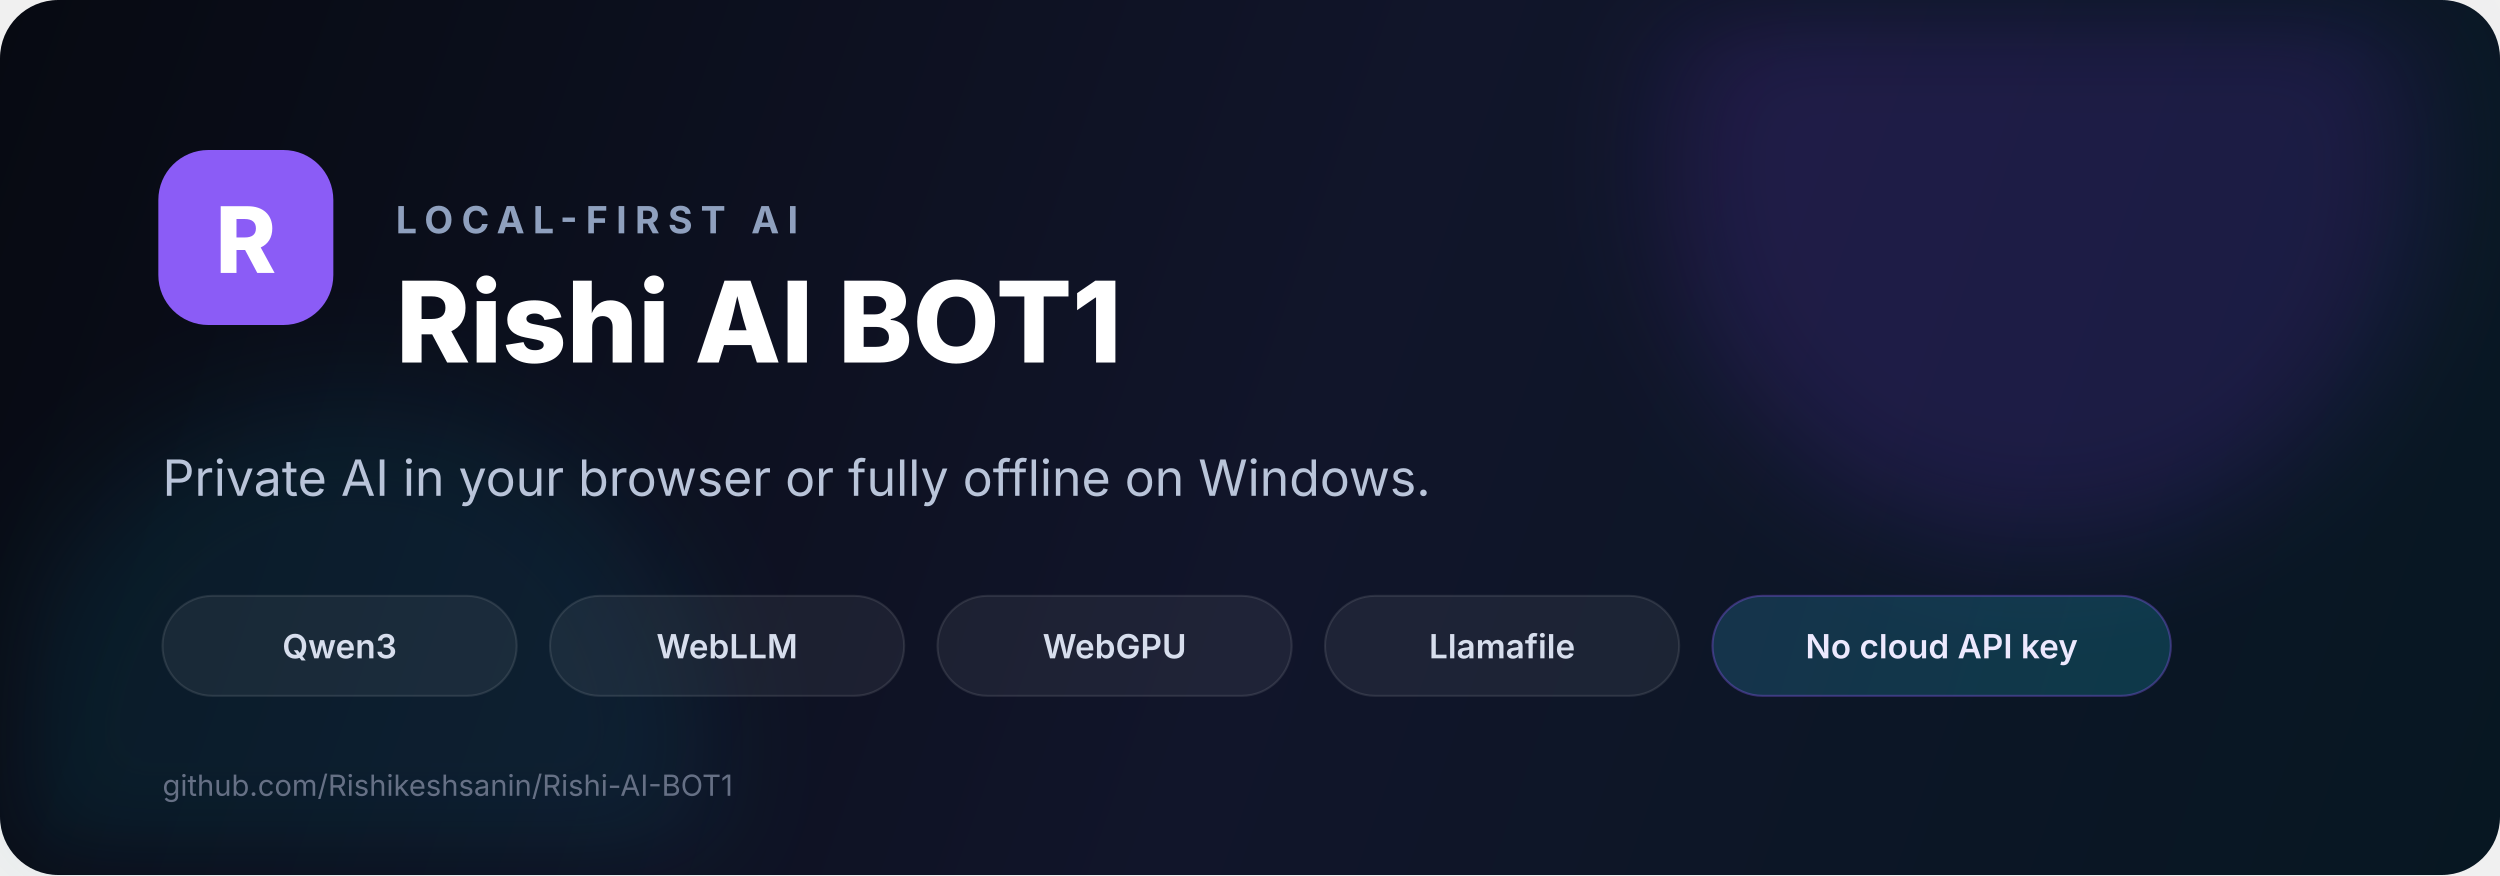
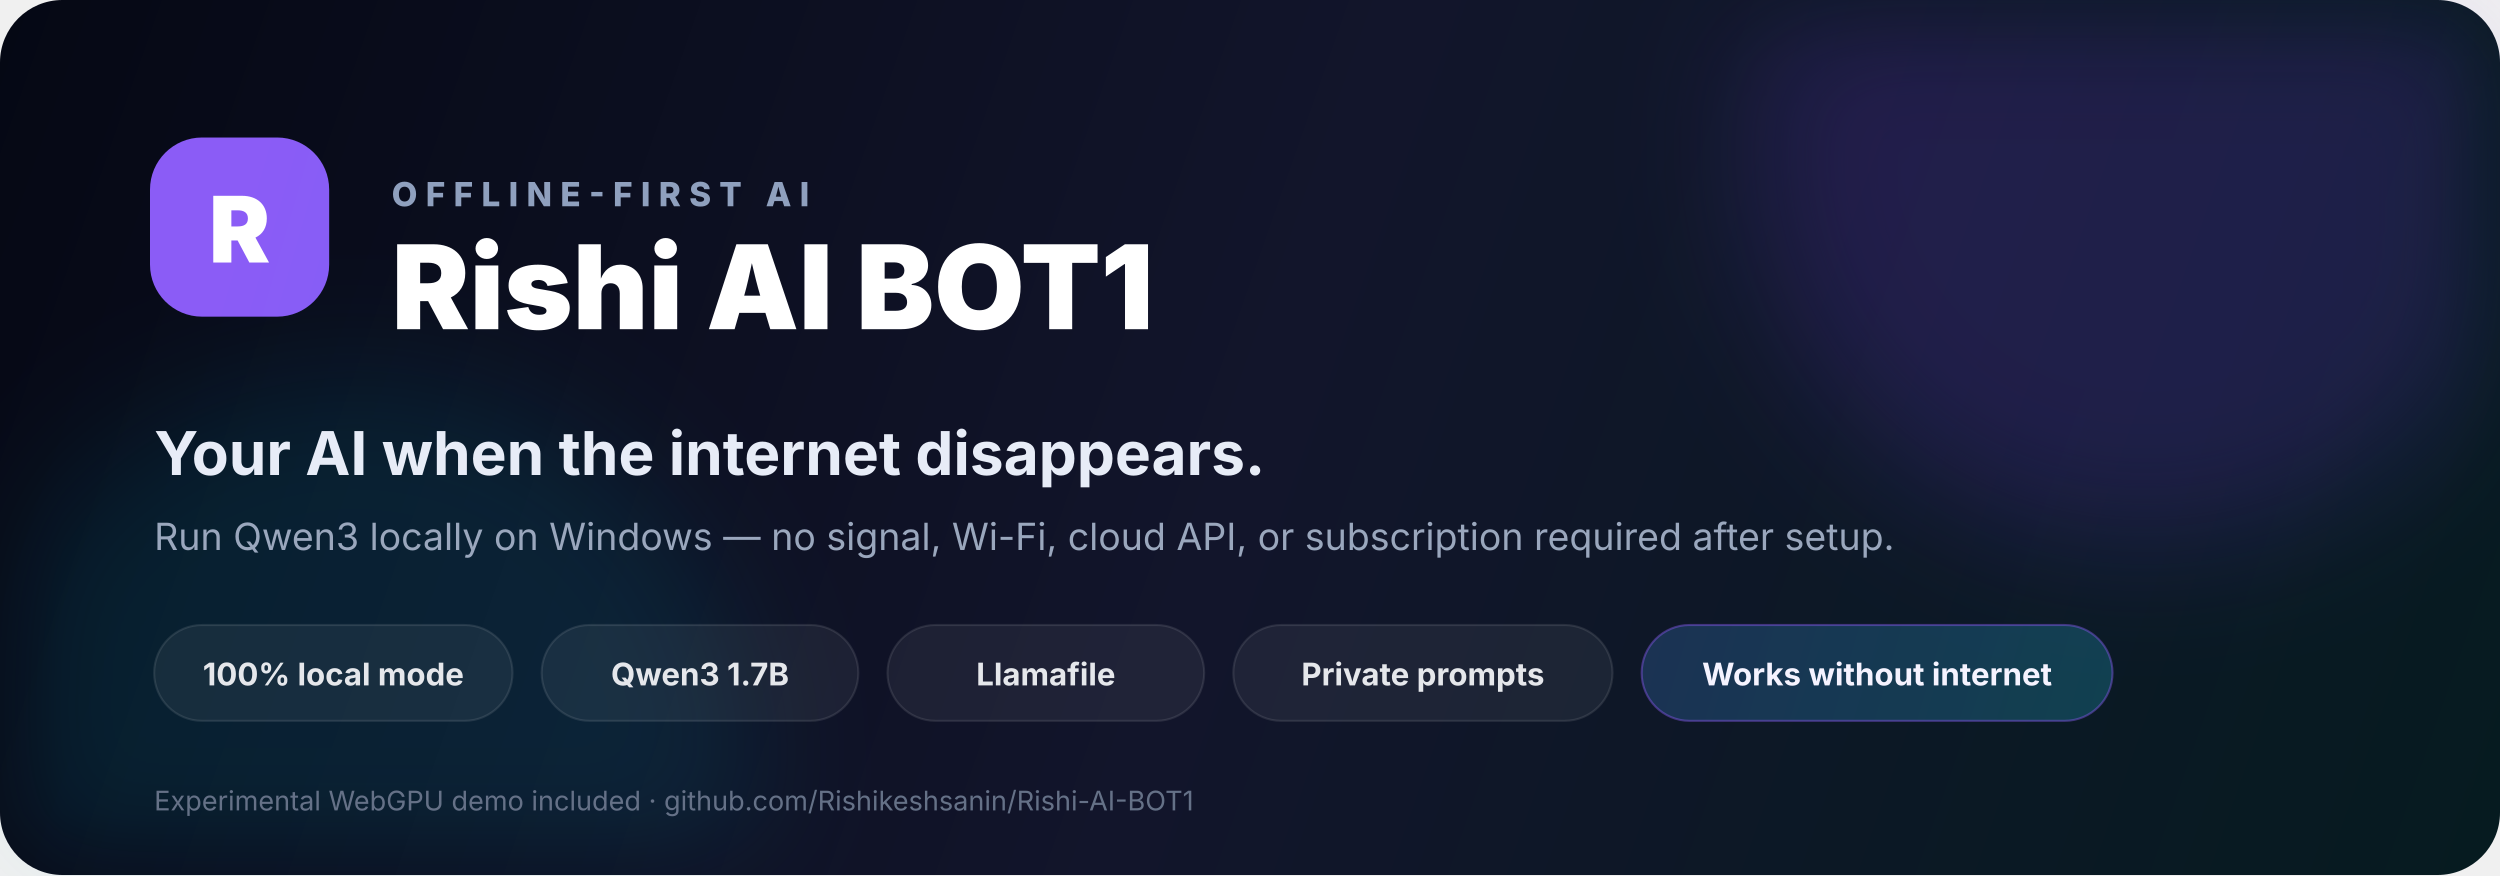
<svg xmlns="http://www.w3.org/2000/svg" width="1200" height="420" viewBox="0 0 1200 420" fill="none">
  <defs>
    <linearGradient id="bg" x1="0" y1="0" x2="1200" y2="420" gradientUnits="userSpaceOnUse">
-       <stop stop-color="#070A12" />
-       <stop offset="0.52" stop-color="#11152A" />
-       <stop offset="1" stop-color="#071722" />
+       <stop stop-color="#050814" />
+       <stop offset="0.5" stop-color="#12152B" />
+       <stop offset="1" stop-color="#061B20" />
    </linearGradient>
-     <linearGradient id="accent" x1="180" y1="90" x2="1000" y2="330" gradientUnits="userSpaceOnUse">
+     <linearGradient id="accent" x1="120" y1="80" x2="1060" y2="350" gradientUnits="userSpaceOnUse">
      <stop stop-color="#8B5CF6" />
+       <stop offset="0.52" stop-color="#6366F1" />
      <stop offset="1" stop-color="#22D3EE" />
    </linearGradient>
    <filter id="glow" x="-50%" y="-50%" width="200%" height="200%">
-       <feGaussianBlur stdDeviation="28" result="blur" />
+       <feGaussianBlur stdDeviation="32" result="blur" />
    </filter>
  </defs>
-   <rect width="1200" height="420" rx="28" fill="url(#bg)" />
-   <circle cx="980" cy="80" r="180" fill="#7C3AED" opacity="0.16" filter="url(#glow)" />
-   <circle cx="170" cy="360" r="170" fill="#0891B2" opacity="0.12" filter="url(#glow)" />
-   <rect x="76" y="72" width="84" height="84" rx="24" fill="url(#accent)" />
-   <text x="118" y="131" text-anchor="middle" font-family="Inter,Segoe UI,Arial,sans-serif" font-size="44" font-weight="800" fill="white">R</text>
-   <text x="190" y="112" font-family="Inter,Segoe UI,Arial,sans-serif" font-size="18" font-weight="700" letter-spacing="4" fill="#8FA0BE">LOCAL-FIRST AI</text>
-   <text x="190" y="174" font-family="Inter,Segoe UI,Arial,sans-serif" font-size="54" font-weight="800" fill="white">Rishi AI BOT1</text>
-   <text x="78" y="238" font-family="Inter,Segoe UI,Arial,sans-serif" font-size="24" fill="#B9C4D9">Private AI in your browser or fully offline on Windows.</text>
-   <g font-family="Inter,Segoe UI,Arial,sans-serif" font-size="16" font-weight="600">
-     <rect x="78" y="286" width="170" height="48" rx="24" fill="#FFFFFF" fill-opacity="0.06" stroke="#FFFFFF" stroke-opacity="0.10" />
-     <text x="163" y="316" text-anchor="middle" fill="#D7DEED">Qwen3</text>
-     <rect x="264" y="286" width="170" height="48" rx="24" fill="#FFFFFF" fill-opacity="0.06" stroke="#FFFFFF" stroke-opacity="0.10" />
-     <text x="349" y="316" text-anchor="middle" fill="#D7DEED">WebLLM</text>
-     <rect x="450" y="286" width="170" height="48" rx="24" fill="#FFFFFF" fill-opacity="0.06" stroke="#FFFFFF" stroke-opacity="0.10" />
-     <text x="535" y="316" text-anchor="middle" fill="#D7DEED">WebGPU</text>
-     <rect x="636" y="286" width="170" height="48" rx="24" fill="#FFFFFF" fill-opacity="0.06" stroke="#FFFFFF" stroke-opacity="0.10" />
-     <text x="721" y="316" text-anchor="middle" fill="#D7DEED">Llamafile</text>
-     <rect x="822" y="286" width="220" height="48" rx="24" fill="url(#accent)" fill-opacity="0.18" stroke="#8B5CF6" stroke-opacity="0.35" />
-     <text x="932" y="316" text-anchor="middle" fill="#EDE9FE">No cloud API key</text>
+   <rect width="1200" height="420" rx="30" fill="url(#bg)" />
+   <circle cx="1030" cy="70" r="190" fill="#7C3AED" opacity="0.18" filter="url(#glow)" />
+   <circle cx="170" cy="370" r="190" fill="#06B6D4" opacity="0.12" filter="url(#glow)" />
+   <rect x="72" y="66" width="86" height="86" rx="25" fill="url(#accent)" />
+   <text x="115" y="126" text-anchor="middle" font-family="Inter,Segoe UI,Arial,sans-serif" font-size="44" font-weight="900" fill="white">R</text>
+   <text x="188" y="99" font-family="Inter,Segoe UI,Arial,sans-serif" font-size="16" font-weight="800" letter-spacing="4" fill="#8FA0BE">OFFLINE-FIRST AI</text>
+   <text x="188" y="158" font-family="Inter,Segoe UI,Arial,sans-serif" font-size="56" font-weight="900" fill="white">Rishi AI BOT1</text>
+   <text x="74" y="228" font-family="Inter,Segoe UI,Arial,sans-serif" font-size="29" font-weight="700" fill="#E7ECF7">Your AI when the internet disappears.</text>
+   <text x="74" y="264" font-family="Inter,Segoe UI,Arial,sans-serif" font-size="18" fill="#9AA7BD">Run Qwen3 locally on Windows — no signal, Wi-Fi, cloud API, or subscription required after setup.</text>
+   <g font-family="Inter,Segoe UI,Arial,sans-serif" font-size="15" font-weight="700">
+     <rect x="74" y="300" width="172" height="46" rx="23" fill="#FFFFFF" fill-opacity="0.06" stroke="#FFFFFF" stroke-opacity="0.10" />
+     <text x="160" y="329" text-anchor="middle" fill="#E5E7EB">100% local mode</text>
+     <rect x="260" y="300" width="152" height="46" rx="23" fill="#FFFFFF" fill-opacity="0.06" stroke="#FFFFFF" stroke-opacity="0.10" />
+     <text x="336" y="329" text-anchor="middle" fill="#E5E7EB">Qwen3 1.7B</text>
+     <rect x="426" y="300" width="152" height="46" rx="23" fill="#FFFFFF" fill-opacity="0.06" stroke="#FFFFFF" stroke-opacity="0.10" />
+     <text x="502" y="329" text-anchor="middle" fill="#E5E7EB">Llamafile</text>
+     <rect x="592" y="300" width="182" height="46" rx="23" fill="#FFFFFF" fill-opacity="0.06" stroke="#FFFFFF" stroke-opacity="0.10" />
+     <text x="683" y="329" text-anchor="middle" fill="#E5E7EB">Private prompts</text>
+     <rect x="788" y="300" width="226" height="46" rx="23" fill="url(#accent)" fill-opacity="0.22" stroke="#8B5CF6" stroke-opacity="0.42" />
+     <text x="901" y="329" text-anchor="middle" fill="#F5F3FF">Works without internet</text>
  </g>
-   <text x="78" y="382" font-family="Inter,Segoe UI,Arial,sans-serif" font-size="14" fill="#667085">github.com/Rishikeshsanin/Rishi-AI-BOT1</text>
+   <text x="74" y="389" font-family="Inter,Segoe UI,Arial,sans-serif" font-size="13" fill="#657187">Experimental WebGPU demo included · github.com/Rishikeshsanin/Rishi-AI-BOT1</text>
</svg>
